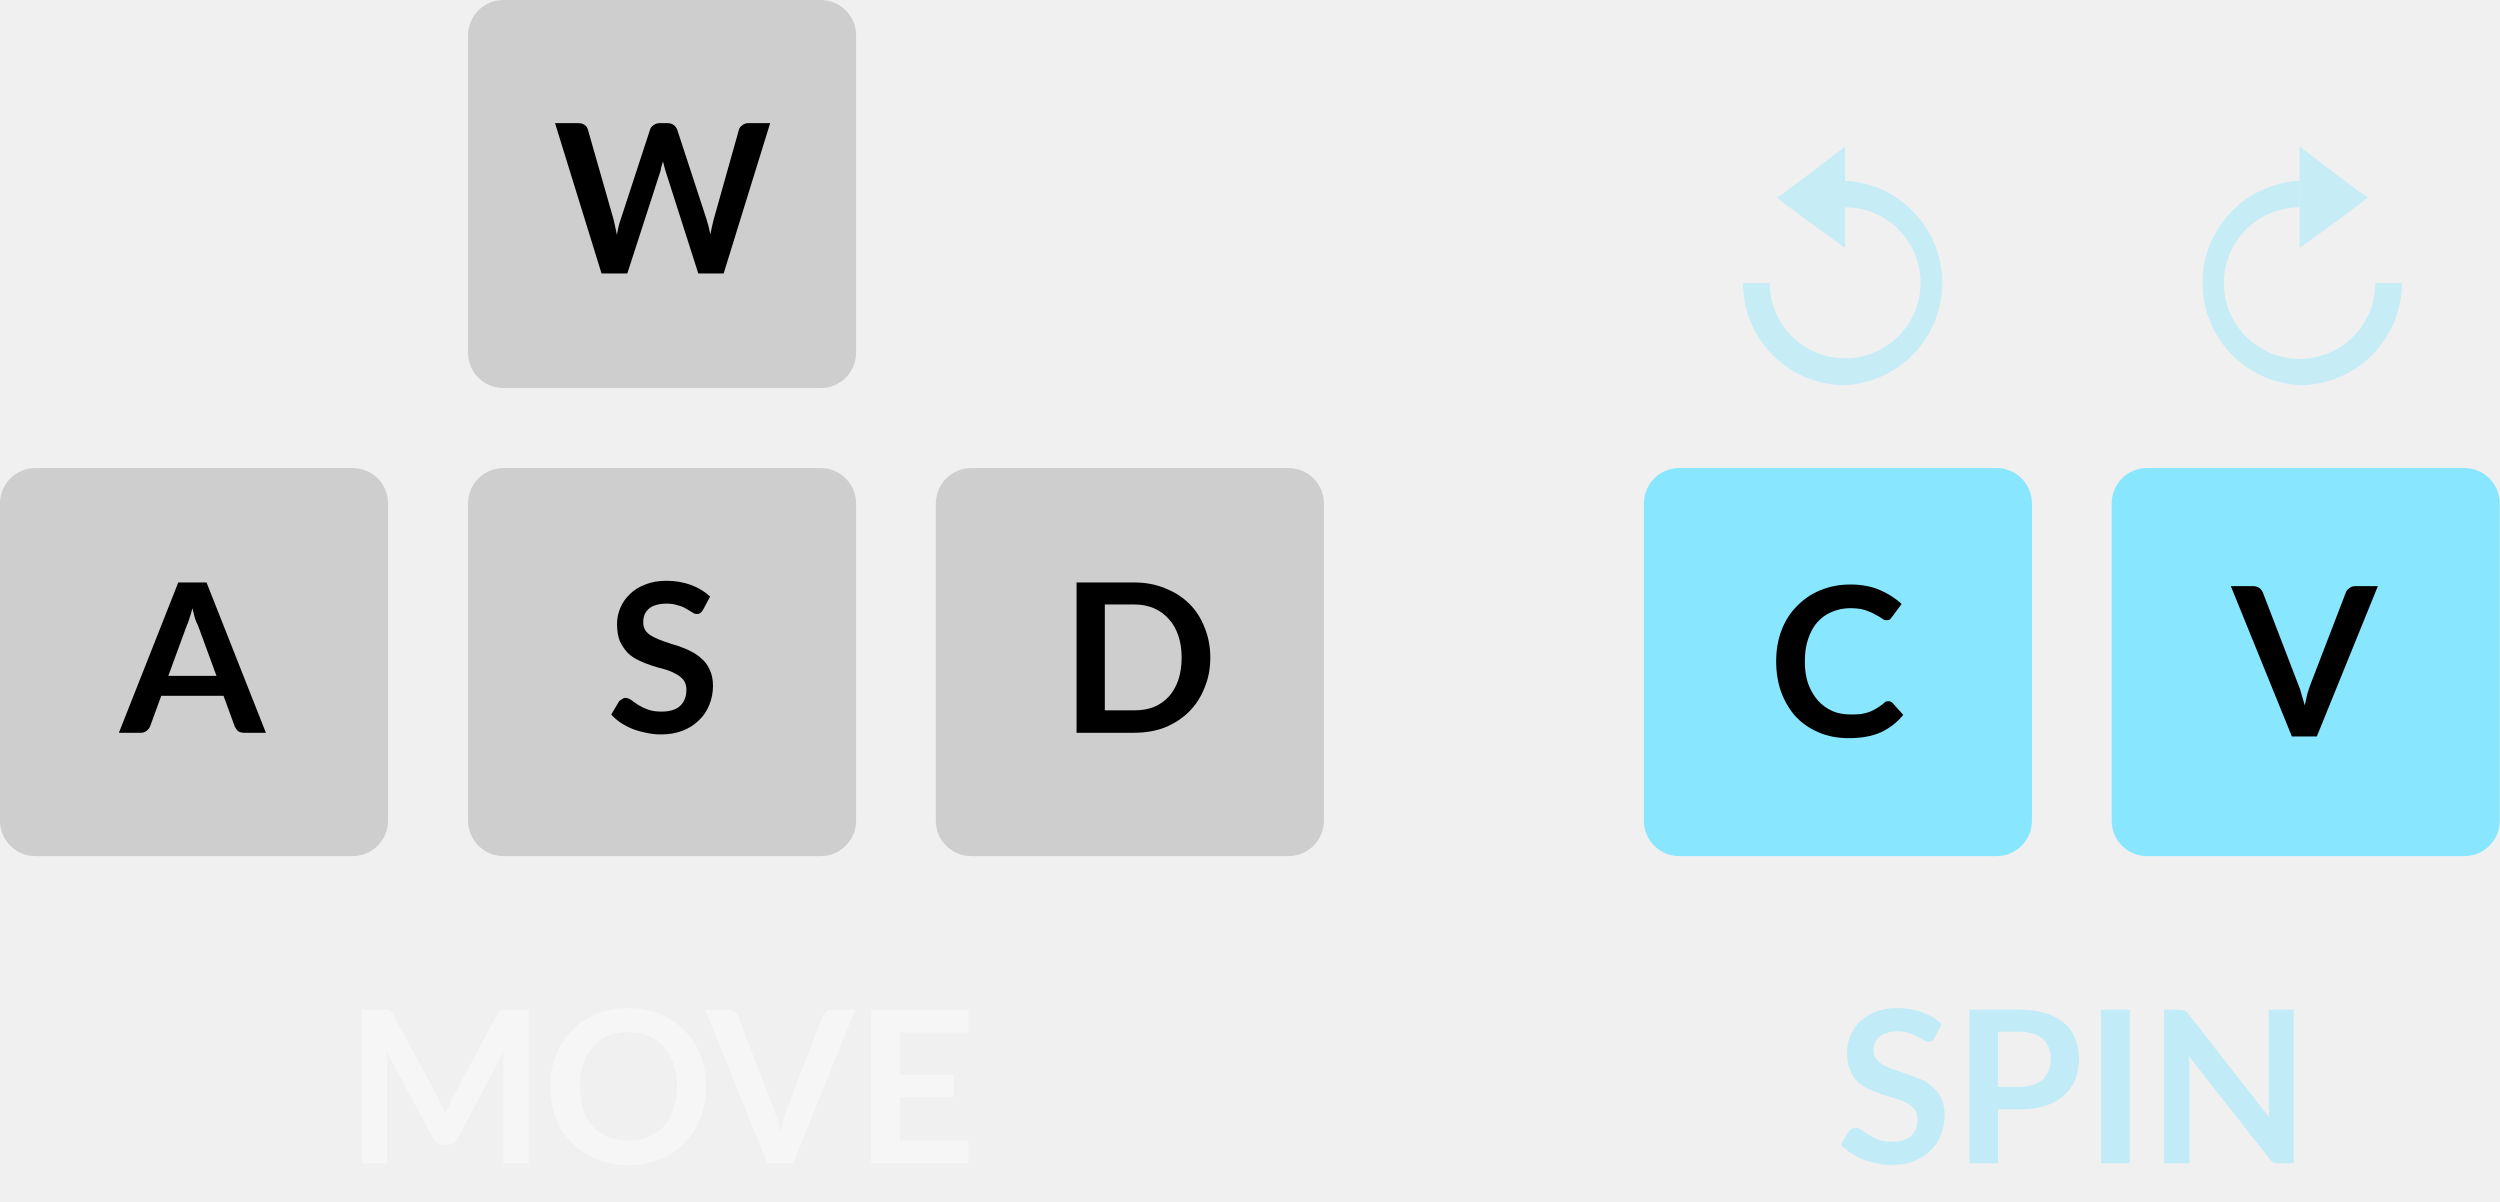
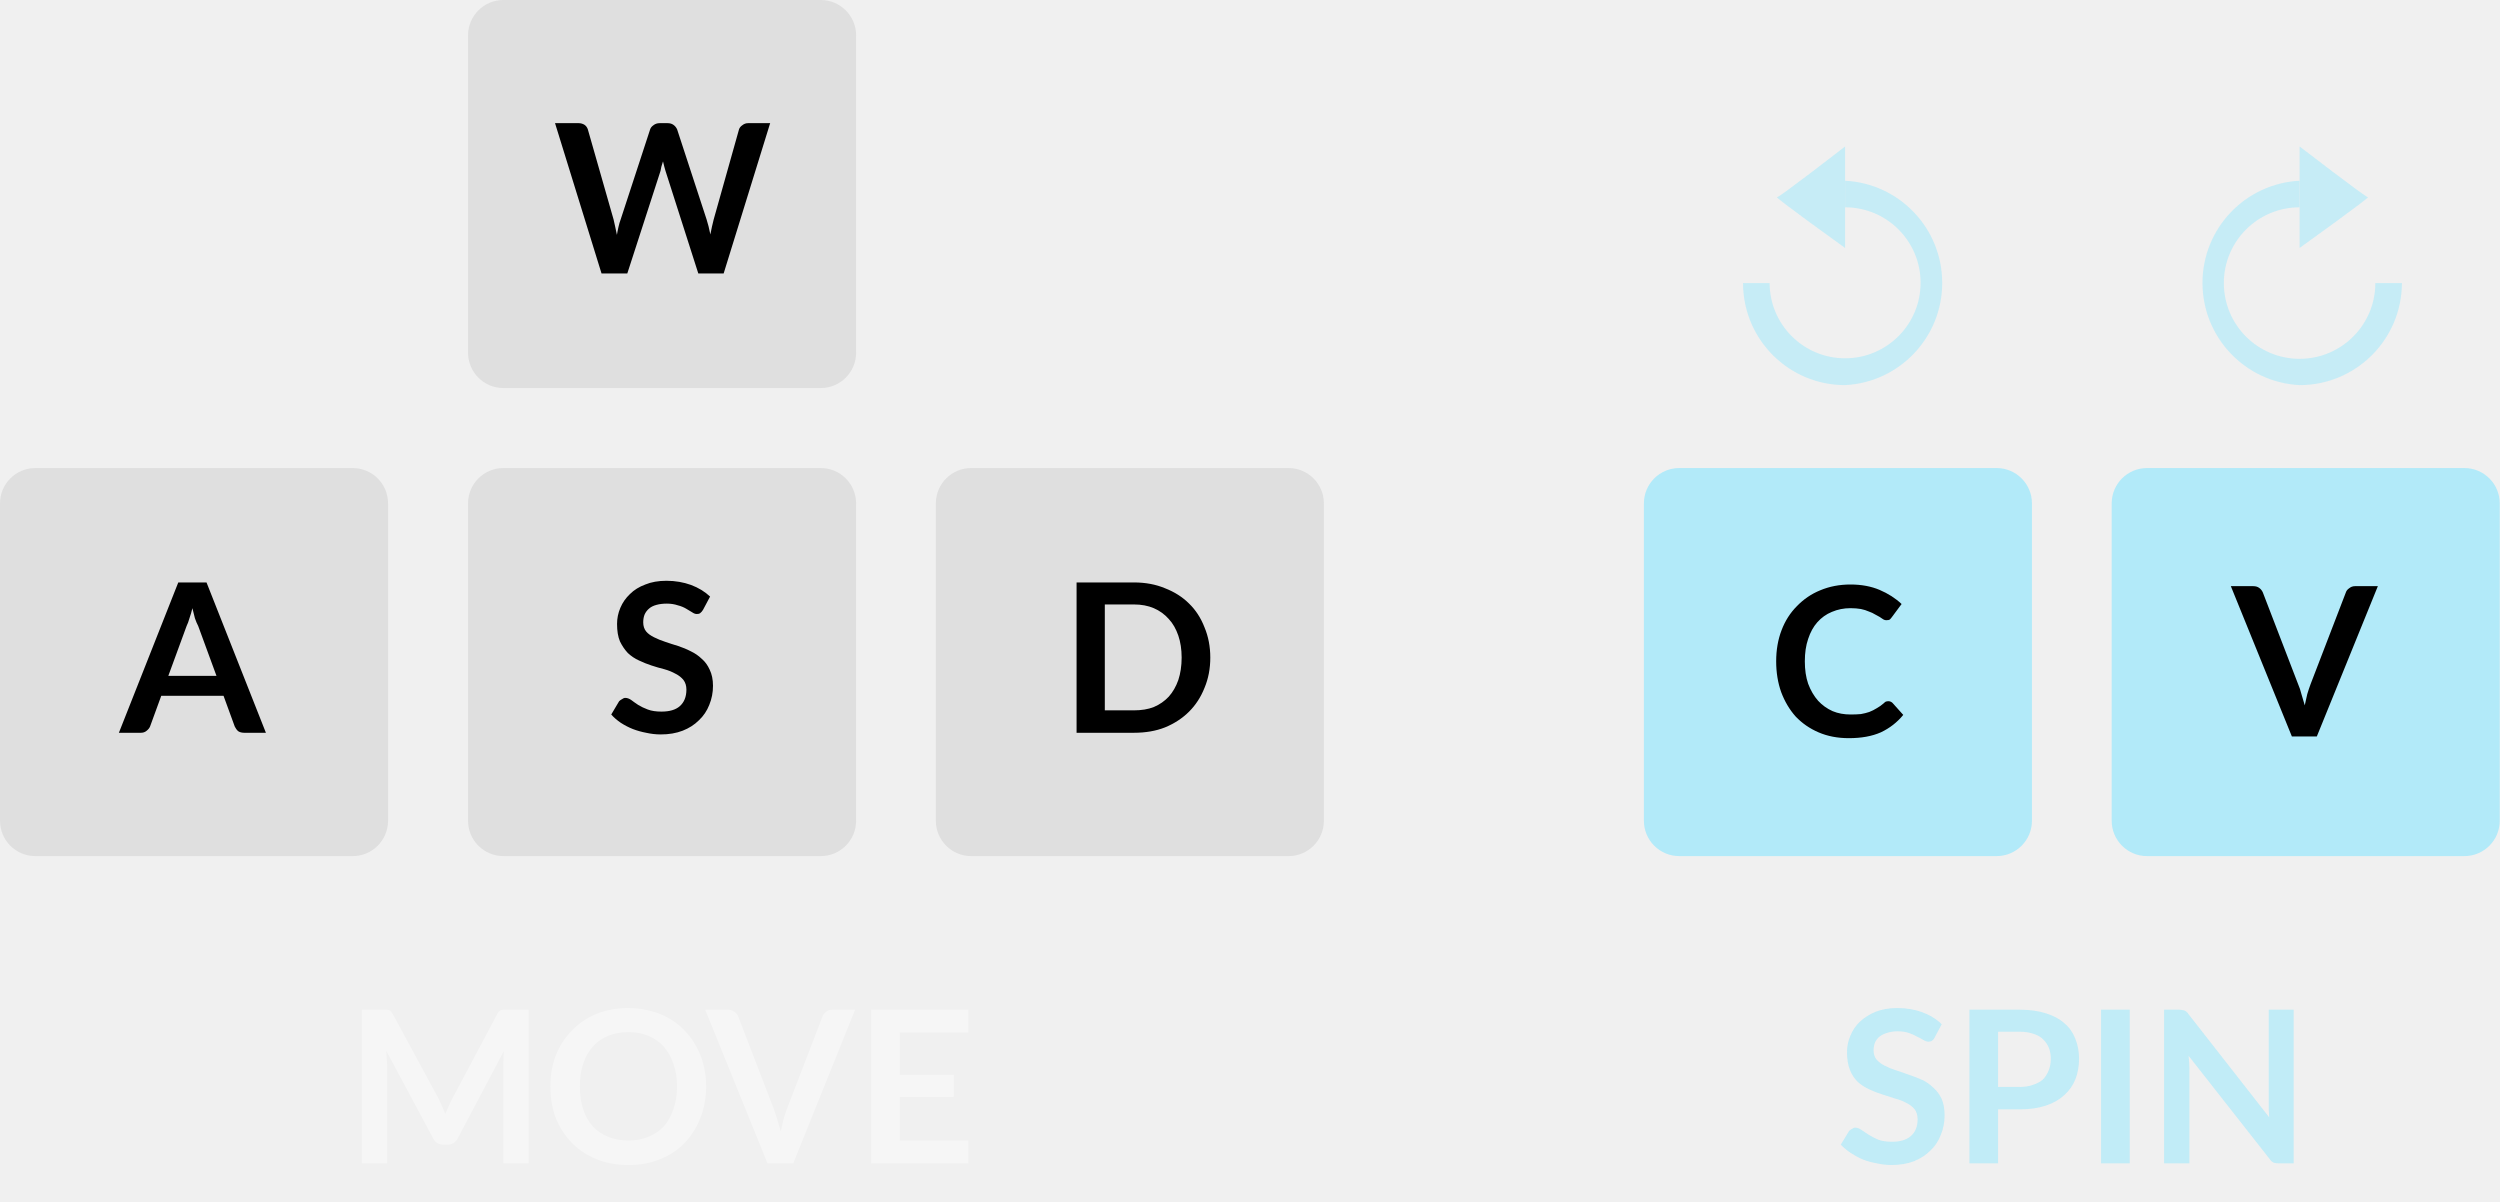
<svg xmlns="http://www.w3.org/2000/svg" viewBox="0 0 94.06 45.22">
  <g id="Layer_2" data-name="Layer 2">
    <g id="Layer_1-2" data-name="Layer 1">
      <text transform="translate(69.07 43.77)" style="opacity:0.45;font-size:8px;fill:#88e6ff;font-family:Lato-Bold, Lato;font-weight:700">SPIN</text>
      <text transform="translate(12.97 43.77)" style="opacity:0.4;font-size:8px;fill:#fff;font-family:Lato-Bold, Lato;font-weight:700">M<tspan x="7.44" y="0" style="letter-spacing:-0.028em">O</tspan>
        <tspan x="13.61" y="0">VE</tspan>
      </text>
-       <rect y="17.61" width="14.6" height="14.6" rx="1.33" ry="1.33" style="fill:#cecece" />
-       <rect x="17.61" y="17.61" width="14.6" height="14.6" rx="1.33" ry="1.33" style="fill:#cecece" />
-       <rect x="17.61" width="14.6" height="14.6" rx="1.33" ry="1.33" style="fill:#cecece" />
+       <rect y="17.61" width="14.6" height="14.6" rx="1.33" ry="1.33" style="fill:#cecece;opacity:0.5" />
+       <rect x="17.61" y="17.61" width="14.6" height="14.6" rx="1.33" ry="1.33" style="fill:#cecece;opacity:0.5" />
+       <rect x="17.61" width="14.6" height="14.6" rx="1.33" ry="1.33" style="fill:#cecece;opacity:0.5" />
      <text transform="translate(20.82 10.29)" style="font-size:7.825px;font-family:Lato-Bold, Lato;font-weight:700">W</text>
      <text transform="translate(22.81 27.57)" style="font-size:7.825px;font-family:Lato-Bold, Lato;font-weight:700">S</text>
-       <rect x="61.85" y="17.61" width="14.6" height="14.6" rx="1.33" ry="1.33" style="fill:#88e6ff" />
+       <rect x="61.85" y="17.61" width="14.6" height="14.6" rx="1.33" ry="1.33" style="fill:#88e6ff;opacity:0.6" />
      <text transform="translate(66.53 27.71)" style="font-size:7.825px;font-family:Lato-Bold, Lato;font-weight:700">C</text>
-       <rect x="79.45" y="17.61" width="14.6" height="14.6" rx="1.33" ry="1.33" style="fill:#88e6ff" />
+       <rect x="79.45" y="17.61" width="14.6" height="14.6" rx="1.33" ry="1.33" style="fill:#88e6ff;opacity:0.6" />
      <text transform="translate(83.98 27.71)" style="font-size:7.825px;font-family:Lato-Bold, Lato;font-weight:700">V</text>
      <text transform="translate(4.52 27.57)" style="font-size:7.825px;font-family:Lato-Bold, Lato;font-weight:700">A</text>
-       <rect x="35.21" y="17.61" width="14.6" height="14.6" rx="1.33" ry="1.33" style="fill:#cecece" />
+       <rect x="35.21" y="17.61" width="14.6" height="14.6" rx="1.33" ry="1.33" style="fill:#cecece;opacity:0.5" />
      <text transform="translate(39.88 27.57)" style="font-size:7.825px;font-family:Lato-Bold, Lato;font-weight:700">D</text>
      <g style="opacity:0.4">
        <path d="M69.42,14.49a3.84,3.84,0,0,1-3.84-3.84h1A2.84,2.84,0,1,0,69.42,7.8v-1a3.85,3.85,0,0,1,0,7.69Z" style="fill:#88e6ff" />
        <path d="M69.42,5.51V9.33s-2.66-1.91-2.56-1.91S69.42,5.51,69.42,5.51Z" style="fill:#88e6ff" />
        <path d="M86.52,14.49a3.85,3.85,0,0,1,0-7.69v1a2.85,2.85,0,1,0,2.85,2.85h1A3.85,3.85,0,0,1,86.52,14.49Z" style="fill:#88e6ff" />
        <path d="M86.52,5.51V9.33s2.66-1.91,2.57-1.91S86.52,5.51,86.52,5.51Z" style="fill:#88e6ff" />
      </g>
    </g>
  </g>
</svg>
